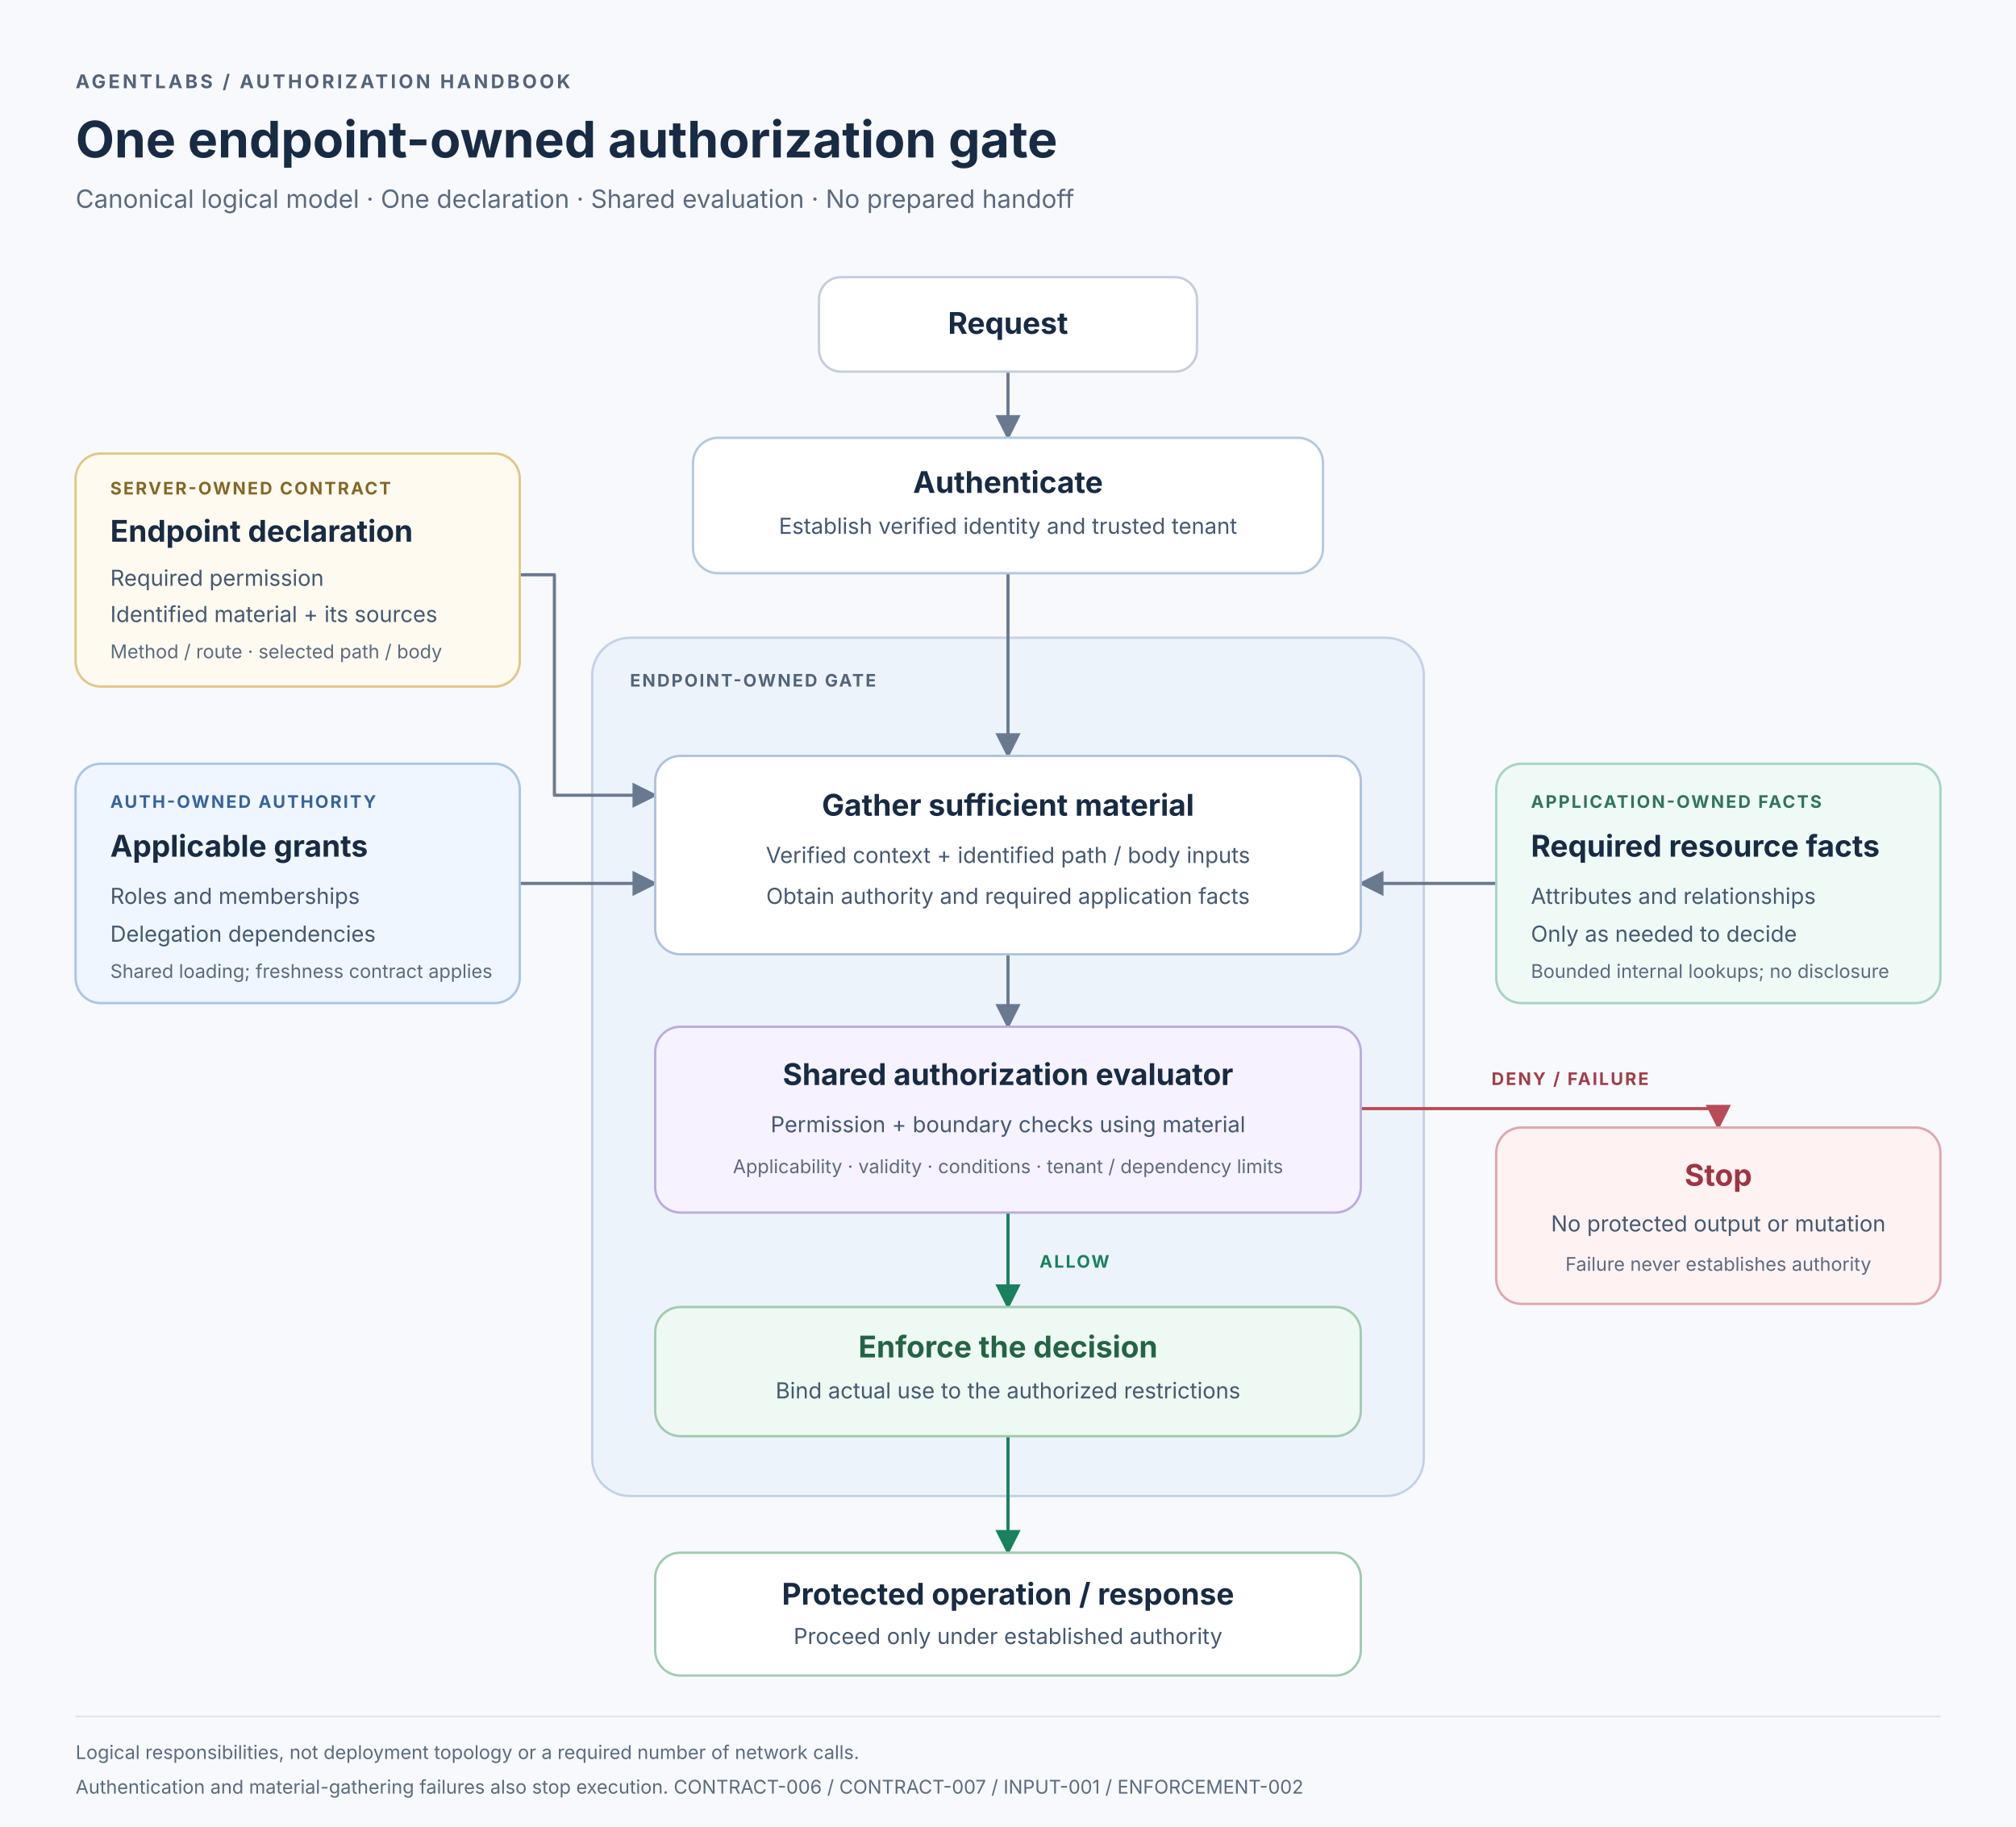
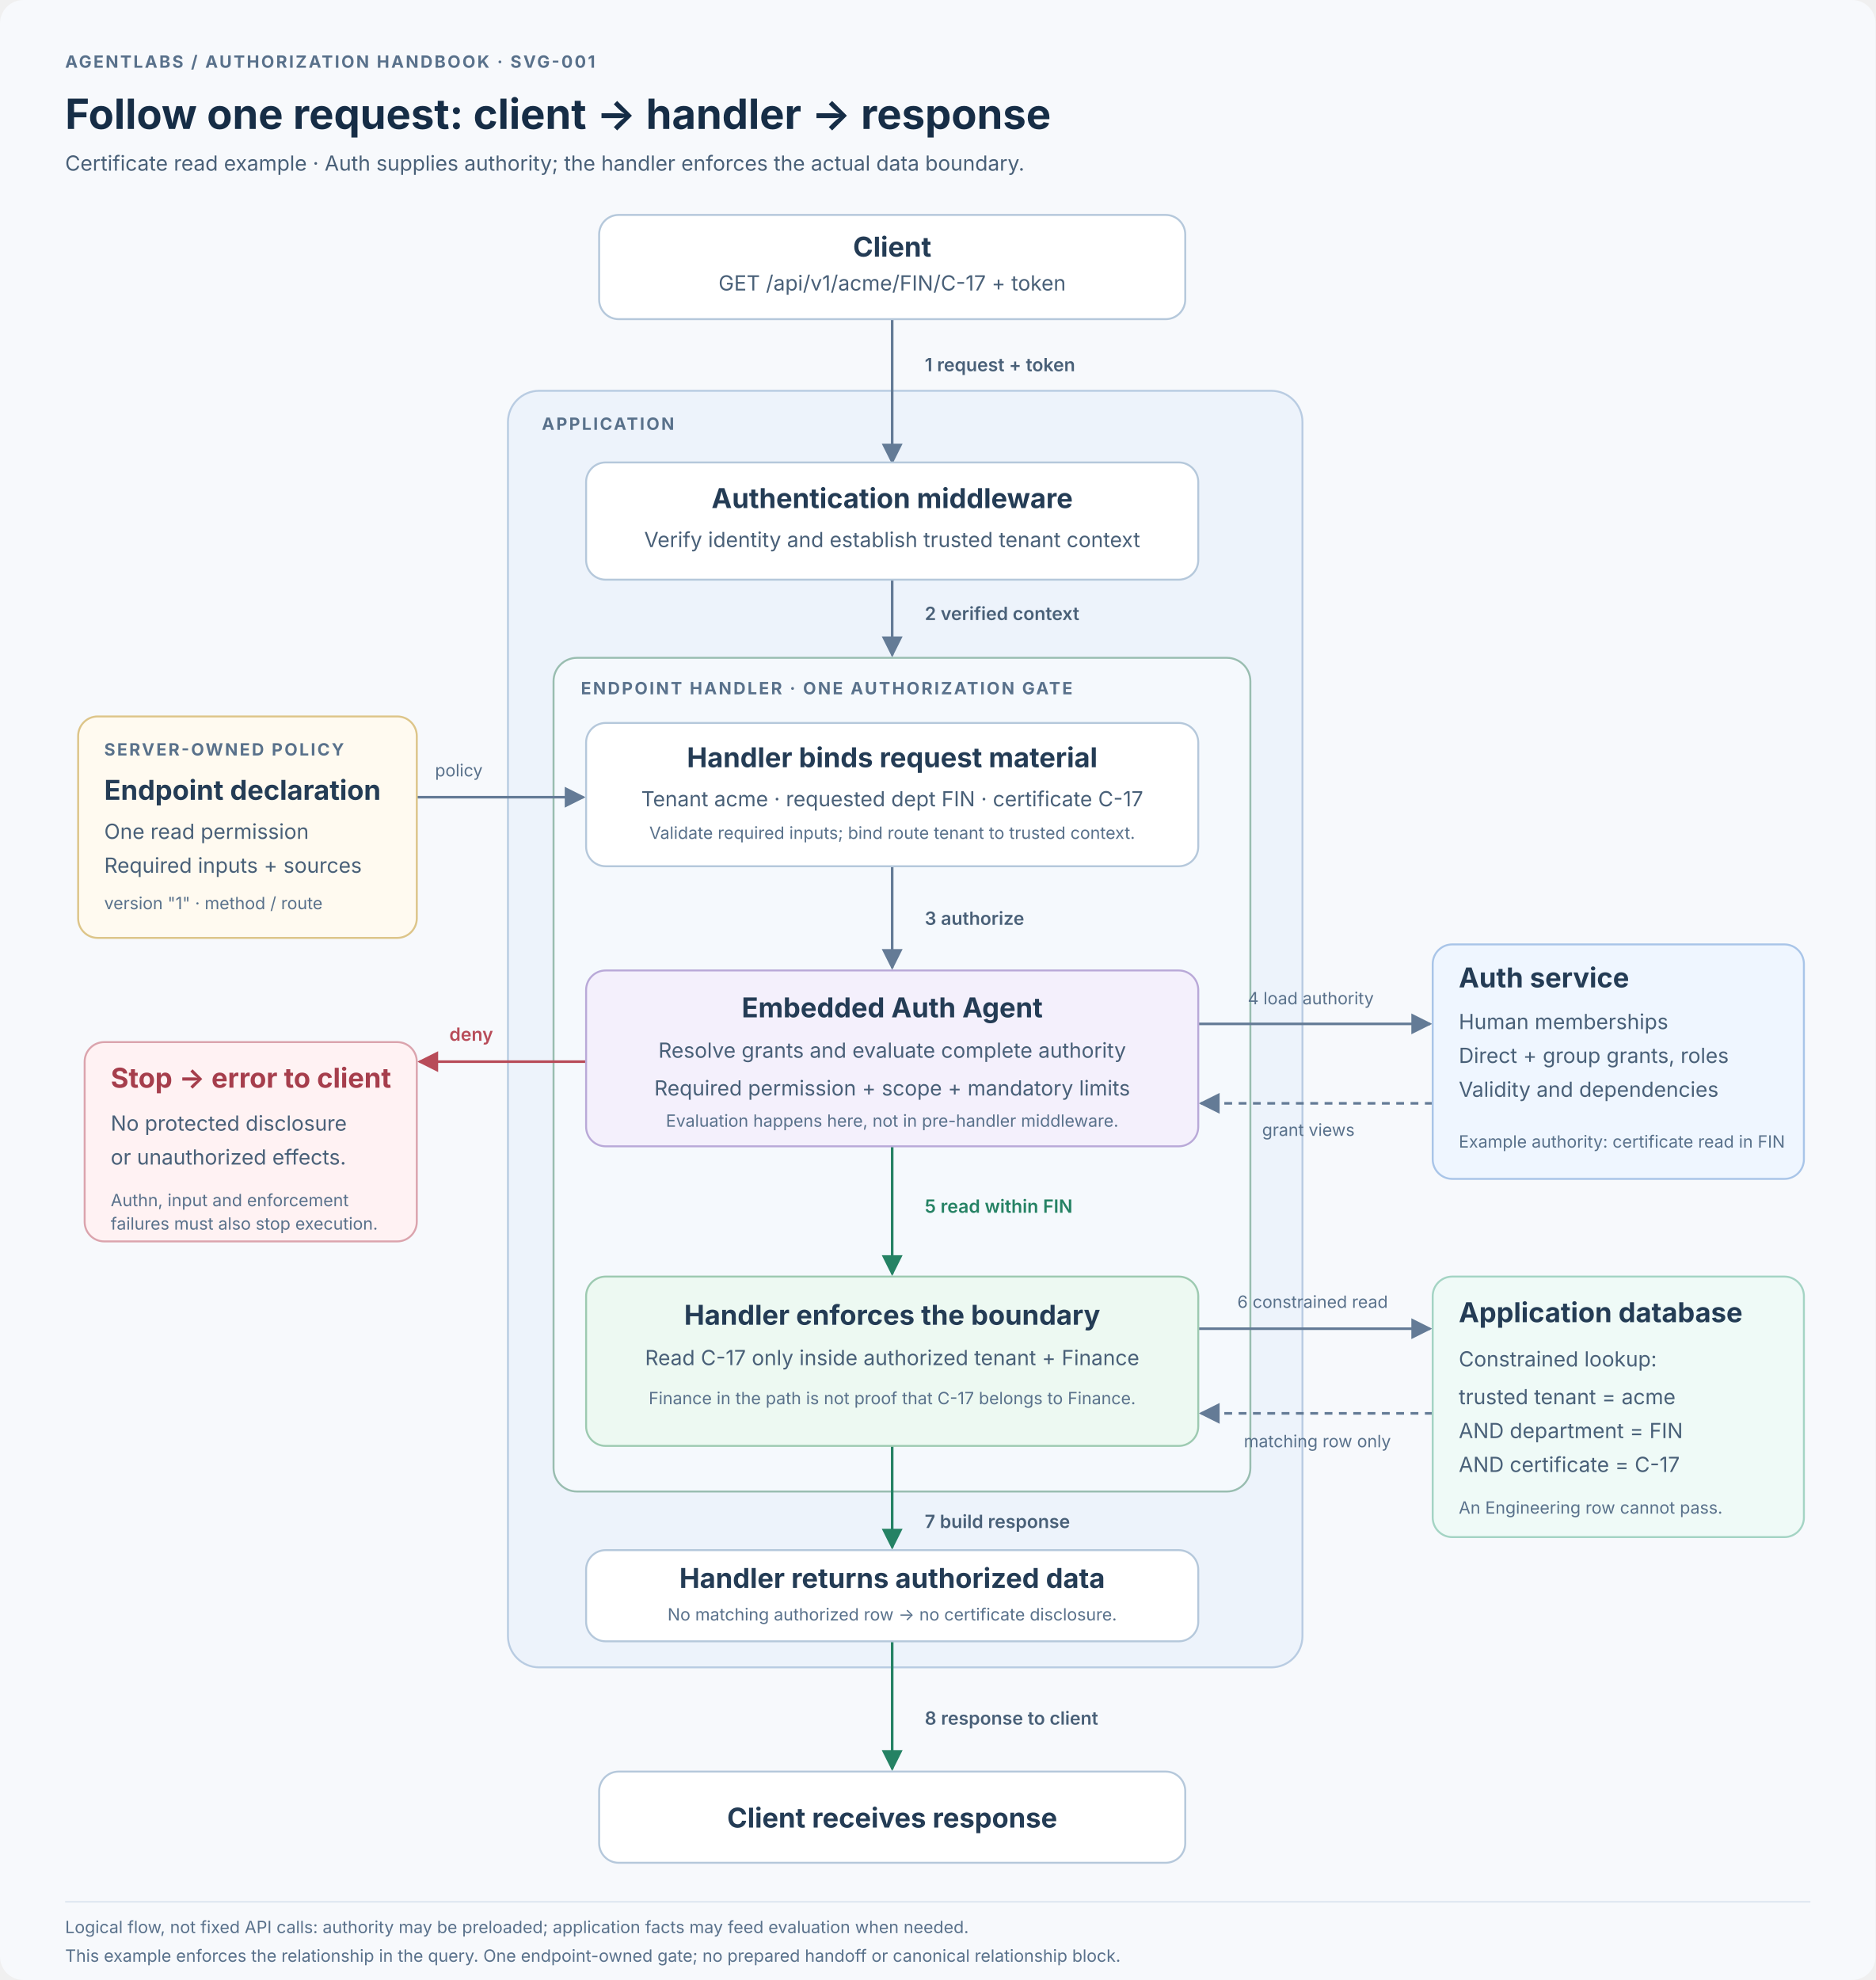
- <svg xmlns="http://www.w3.org/2000/svg" width="1280" height="1160" viewBox="0 0 1280 1160" role="img" aria-labelledby="diagram-title diagram-description">
+ <svg xmlns="http://www.w3.org/2000/svg" width="1440" height="1520" viewBox="0 0 1440 1520" role="img" aria-labelledby="diagram-title diagram-description">
  <defs>
-     <marker id="arrow" viewBox="0 0 10 10" refX="9" refY="5" markerWidth="8" markerHeight="8" orient="auto-start-reverse">
-       <path d="M 0 0 L 10 5 L 0 10 Z" fill="#697a90" />
+     <marker id="arrow" viewBox="0 0 10 10" refX="9" refY="5" markerWidth="8" markerHeight="8" orient="auto">
+       <path d="M0 0L10 5L0 10Z" fill="#647b96" />
    </marker>
-     <marker id="allow-arrow" viewBox="0 0 10 10" refX="9" refY="5" markerWidth="8" markerHeight="8" orient="auto-start-reverse">
-       <path d="M 0 0 L 10 5 L 0 10 Z" fill="#18815d" />
+     <marker id="green-arrow" viewBox="0 0 10 10" refX="9" refY="5" markerWidth="8" markerHeight="8" orient="auto">
+       <path d="M0 0L10 5L0 10Z" fill="#258264" />
    </marker>
-     <marker id="deny-arrow" viewBox="0 0 10 10" refX="9" refY="5" markerWidth="8" markerHeight="8" orient="auto-start-reverse">
-       <path d="M 0 0 L 10 5 L 0 10 Z" fill="#b94b56" />
+     <marker id="red-arrow" viewBox="0 0 10 10" refX="9" refY="5" markerWidth="8" markerHeight="8" orient="auto">
+       <path d="M0 0L10 5L0 10Z" fill="#b84c59" />
    </marker>
    <style>
-       text { font-family: Inter, -apple-system, BlinkMacSystemFont, "Segoe UI", Arial, sans-serif; }
-       .eyebrow { font-size: 12px; font-weight: 700; letter-spacing: 1.7px; fill: #52637a; }
-       .heading { font-size: 32px; font-weight: 700; fill: #172b44; }
-       .subtitle { font-size: 16px; fill: #5b6b80; }
-       .node-title { font-size: 19px; font-weight: 650; fill: #172b44; }
-       .body { font-size: 14px; fill: #455972; }
-       .small { font-size: 12px; fill: #5b6b80; }
-       .tag { font-size: 11px; font-weight: 700; letter-spacing: 1.1px; fill: #52637a; }
-       .edge { fill: none; stroke: #697a90; stroke-width: 2; stroke-linecap: round; stroke-linejoin: round; marker-end: url(#arrow); }
-       .allow-edge { fill: none; stroke: #18815d; stroke-width: 2; stroke-linecap: round; stroke-linejoin: round; marker-end: url(#allow-arrow); }
-       .deny-edge { fill: none; stroke: #b94b56; stroke-width: 2; stroke-linecap: round; stroke-linejoin: round; marker-end: url(#deny-arrow); }
+       text { font-family: Inter, -apple-system, BlinkMacSystemFont, "Segoe UI", Arial, sans-serif; fill: #243c55; }
+       .eyebrow { font-size: 13px; font-weight: 700; letter-spacing: 1.4px; fill: #59718b; }
+       .heading { font-size: 32px; font-weight: 700; fill: #162d46; }
+       .title { font-size: 21px; font-weight: 650; }
+       .body { font-size: 16px; fill: #496078; }
+       .small { font-size: 13px; fill: #59718b; }
+       .step { font-size: 14px; font-weight: 600; fill: #496078; }
+       .flow { fill: none; stroke: #647b96; stroke-width: 2; stroke-linejoin: round; marker-end: url(#arrow); }
+       .return { fill: none; stroke: #647b96; stroke-width: 2; stroke-dasharray: 6 5; marker-end: url(#arrow); }
+       .success { fill: none; stroke: #258264; stroke-width: 2; marker-end: url(#green-arrow); }
+       .deny { fill: none; stroke: #b84c59; stroke-width: 2; marker-end: url(#red-arrow); }
+       .node { fill: #fff; stroke: #b5c8db; stroke-width: 1.5; }
    </style>
  </defs>
-   <rect width="1280" height="1160" fill="#f7f9fc" />
-   <text x="48" y="56" class="eyebrow">AGENTLABS / AUTHORIZATION HANDBOOK</text>
-   <text x="48" y="100" class="heading">One endpoint-owned authorization gate</text>
-   <text x="48" y="132" class="subtitle">Canonical logical model · One declaration · Shared evaluation · No prepared handoff</text>
-   <rect x="376" y="405" width="528" height="545" rx="24" fill="#edf3fb" stroke="#c3d2e5" stroke-width="1.5" />
-   <text x="400" y="436" class="tag">ENDPOINT-OWNED GATE</text>
-   <path d="M640 236 V278" class="edge" />
-   <path d="M640 364 V480" class="edge" />
-   <path d="M330 365 H352 V505 H416" class="edge" />
-   <path d="M330 561 H416" class="edge" />
-   <path d="M950 561 H864" class="edge" />
-   <path d="M640 606 V652" class="edge" />
-   <path d="M640 770 V830" class="allow-edge" />
-   <path d="M864 704 H1091 V716" class="deny-edge" />
-   <path d="M640 912 V986" class="allow-edge" />
-   <text x="660" y="805" class="tag" style="fill:#18815d">ALLOW</text>
-   <text x="947" y="689" class="tag" style="fill:#a13d48">DENY / FAILURE</text>
-   <g id="request">
-     <rect x="520" y="176" width="240" height="60" rx="14" fill="#ffffff" stroke="#c3cedb" stroke-width="1.5" />
-     <text x="640" y="212" text-anchor="middle" class="node-title">Request</text>
+   <rect width="1440" height="1520" rx="18" fill="#f7f9fc" />
+   <text x="50" y="52" class="eyebrow">AGENTLABS / AUTHORIZATION HANDBOOK · SVG-001</text>
+   <text x="50" y="99" class="heading">Follow one request: client → handler → response</text>
+   <text x="50" y="131" class="body">Certificate read example · Auth supplies authority; the handler enforces the actual data boundary.</text>
+   <rect x="390" y="300" width="610" height="980" rx="24" fill="#edf3fb" stroke="#b9cce2" stroke-width="1.5" />
+   <text x="416" y="330" class="eyebrow">APPLICATION</text>
+   <rect x="425" y="505" width="535" height="640" rx="18" fill="#f5f9fd" stroke="#99bdb0" stroke-width="1.5" />
+   <text x="446" y="533" class="eyebrow">ENDPOINT HANDLER · ONE AUTHORIZATION GATE</text>
+   <path d="M685 245V355" class="flow" />
+   <text x="710" y="285" class="step">1  request + token</text>
+   <path d="M685 445V503" class="flow" />
+   <text x="710" y="476" class="step">2  verified context</text>
+   <path d="M320 612H448" class="flow" />
+   <text x="334" y="596" class="small">policy</text>
+   <path d="M685 665V743" class="flow" />
+   <text x="710" y="710" class="step">3  authorize</text>
+   <path d="M920 786H1098" class="flow" />
+   <text x="958" y="771" class="small">4  load authority</text>
+   <path d="M1100 847H922" class="return" />
+   <text x="969" y="872" class="small">grant views</text>
+   <path d="M450 815H322" class="deny" />
+   <text x="345" y="799" class="step" style="fill:#b84c59">deny</text>
+   <path d="M685 880V978" class="success" />
+   <text x="710" y="931" class="step" style="fill:#258264">5  read within FIN</text>
+   <path d="M920 1020H1098" class="flow" />
+   <text x="950" y="1004" class="small">6  constrained read</text>
+   <path d="M1100 1085H922" class="return" />
+   <text x="955" y="1111" class="small">matching row only</text>
+   <path d="M685 1110V1188" class="success" />
+   <text x="710" y="1173" class="step">7  build response</text>
+   <path d="M685 1260V1358" class="success" />
+   <text x="710" y="1324" class="step">8  response to client</text>
+   <g id="client-request">
+     <rect x="460" y="165" width="450" height="80" rx="15" class="node" />
+     <text x="685" y="197" text-anchor="middle" class="title">Client</text>
+     <text x="685" y="223" text-anchor="middle" class="body">GET /api/v1/acme/FIN/C-17 + token</text>
  </g>
  <g id="authentication">
-     <rect x="440" y="278" width="400" height="86" rx="16" fill="#ffffff" stroke="#b4c8e0" stroke-width="1.5" />
-     <text x="640" y="313" text-anchor="middle" class="node-title">Authenticate</text>
-     <text x="640" y="339" text-anchor="middle" class="body">Establish verified identity and trusted tenant</text>
+     <rect x="450" y="355" width="470" height="90" rx="15" class="node" />
+     <text x="685" y="390" text-anchor="middle" class="title">Authentication middleware</text>
+     <text x="685" y="420" text-anchor="middle" class="body">Verify identity and establish trusted tenant context</text>
  </g>
-   <g id="endpoint-declaration">
-     <rect x="48" y="288" width="282" height="148" rx="16" fill="#fffaf0" stroke="#e1c785" stroke-width="1.5" />
-     <text x="70" y="314" class="tag" style="fill:#856724">SERVER-OWNED CONTRACT</text>
-     <text x="70" y="344" class="node-title">Endpoint declaration</text>
-     <text x="70" y="372" class="body">Required permission</text>
-     <text x="70" y="395" class="body">Identified material + its sources</text>
-     <text x="70" y="418" class="small">Method / route · selected path / body</text>
+   <g id="endpoint-policy">
+     <rect x="60" y="550" width="260" height="170" rx="15" fill="#fffaf0" stroke="#ddc589" stroke-width="1.5" />
+     <text x="80" y="580" class="eyebrow">SERVER-OWNED POLICY</text>
+     <text x="80" y="614" class="title">Endpoint declaration</text>
+     <text x="80" y="644" class="body">One read permission</text>
+     <text x="80" y="670" class="body">Required inputs + sources</text>
+     <text x="80" y="698" class="small">version "1" · method / route</text>
  </g>
-   <g id="auth-authority">
-     <rect x="48" y="485" width="282" height="152" rx="16" fill="#eff6ff" stroke="#a9c5e8" stroke-width="1.5" />
-     <text x="70" y="513" class="tag" style="fill:#35649d">AUTH-OWNED AUTHORITY</text>
-     <text x="70" y="544" class="node-title">Applicable grants</text>
-     <text x="70" y="574" class="body">Roles and memberships</text>
-     <text x="70" y="598" class="body">Delegation dependencies</text>
-     <text x="70" y="621" class="small">Shared loading; freshness contract applies</text>
+   <g id="handler-inputs">
+     <rect x="450" y="555" width="470" height="110" rx="15" class="node" />
+     <text x="685" y="589" text-anchor="middle" class="title">Handler binds request material</text>
+     <text x="685" y="619" text-anchor="middle" class="body">Tenant acme · requested dept FIN · certificate C-17</text>
+     <text x="685" y="644" text-anchor="middle" class="small">Validate required inputs; bind route tenant to trusted context.</text>
  </g>
-   <g id="application-facts">
-     <rect x="950" y="485" width="282" height="152" rx="16" fill="#effaf7" stroke="#a4d4c4" stroke-width="1.5" />
-     <text x="972" y="513" class="tag" style="fill:#30745d">APPLICATION-OWNED FACTS</text>
-     <text x="972" y="544" class="node-title">Required resource facts</text>
-     <text x="972" y="574" class="body">Attributes and relationships</text>
-     <text x="972" y="598" class="body">Only as needed to decide</text>
-     <text x="972" y="621" class="small">Bounded internal lookups; no disclosure</text>
+   <g id="embedded-agent">
+     <rect x="450" y="745" width="470" height="135" rx="15" fill="#f4f0fc" stroke="#b9a9d8" stroke-width="1.5" />
+     <text x="685" y="781" text-anchor="middle" class="title">Embedded Auth Agent</text>
+     <text x="685" y="812" text-anchor="middle" class="body">Resolve grants and evaluate complete authority</text>
+     <text x="685" y="841" text-anchor="middle" class="body">Required permission + scope + mandatory limits</text>
+     <text x="685" y="865" text-anchor="middle" class="small">Evaluation happens here, not in pre-handler middleware.</text>
  </g>
-   <g id="material-gathering">
-     <rect x="416" y="480" width="448" height="126" rx="16" fill="#ffffff" stroke="#adc3de" stroke-width="1.5" />
-     <text x="640" y="518" text-anchor="middle" class="node-title">Gather sufficient material</text>
-     <text x="640" y="548" text-anchor="middle" class="body">Verified context + identified path / body inputs</text>
-     <text x="640" y="574" text-anchor="middle" class="body">Obtain authority and required application facts</text>
+   <g id="auth-service">
+     <rect x="1100" y="725" width="285" height="180" rx="15" fill="#eff6ff" stroke="#a9c5e8" stroke-width="1.5" />
+     <text x="1120" y="758" class="title">Auth service</text>
+     <text x="1120" y="790" class="body">Human memberships</text>
+     <text x="1120" y="816" class="body">Direct + group grants, roles</text>
+     <text x="1120" y="842" class="body">Validity and dependencies</text>
+     <text x="1120" y="881" class="small">Example authority: certificate read in FIN</text>
  </g>
-   <g id="shared-evaluator">
-     <rect x="416" y="652" width="448" height="118" rx="16" fill="#f6f2ff" stroke="#baace0" stroke-width="1.5" />
-     <text x="640" y="689" text-anchor="middle" class="node-title">Shared authorization evaluator</text>
-     <text x="640" y="719" text-anchor="middle" class="body">Permission + boundary checks using material</text>
-     <text x="640" y="745" text-anchor="middle" class="small">Applicability · validity · conditions · tenant / dependency limits</text>
+   <g id="denied">
+     <rect x="65" y="800" width="255" height="153" rx="15" fill="#fff2f3" stroke="#dba4ad" stroke-width="1.5" />
+     <text x="85" y="835" class="title" style="fill:#a63e4c">Stop → error to client</text>
+     <text x="85" y="868" class="body">No protected disclosure</text>
+     <text x="85" y="894" class="body">or unauthorized effects.</text>
+     <text x="85" y="926" class="small">Authn, input and enforcement</text>
+     <text x="85" y="944" class="small">failures must also stop execution.</text>
  </g>
-   <g id="stop">
-     <rect x="950" y="716" width="282" height="112" rx="16" fill="#fff2f3" stroke="#dea7ae" stroke-width="1.5" />
-     <text x="1091" y="753" text-anchor="middle" class="node-title" style="fill:#9e3543">Stop</text>
-     <text x="1091" y="782" text-anchor="middle" class="body">No protected output or mutation</text>
-     <text x="1091" y="807" text-anchor="middle" class="small">Failure never establishes authority</text>
+   <g id="handler-enforcement">
+     <rect x="450" y="980" width="470" height="130" rx="15" fill="#edf9f2" stroke="#9dcab1" stroke-width="1.5" />
+     <text x="685" y="1017" text-anchor="middle" class="title">Handler enforces the boundary</text>
+     <text x="685" y="1048" text-anchor="middle" class="body">Read C-17 only inside authorized tenant + Finance</text>
+     <text x="685" y="1078" text-anchor="middle" class="small">Finance in the path is not proof that C-17 belongs to Finance.</text>
  </g>
-   <g id="enforcement">
-     <rect x="416" y="830" width="448" height="82" rx="16" fill="#edf9f2" stroke="#a1cbb1" stroke-width="1.5" />
-     <text x="640" y="862" text-anchor="middle" class="node-title" style="fill:#246446">Enforce the decision</text>
-     <text x="640" y="888" text-anchor="middle" class="body">Bind actual use to the authorized restrictions</text>
+   <g id="application-database">
+     <rect x="1100" y="980" width="285" height="200" rx="15" fill="#effaf7" stroke="#a4d4c4" stroke-width="1.5" />
+     <text x="1120" y="1015" class="title">Application database</text>
+     <text x="1120" y="1049" class="body">Constrained lookup:</text>
+     <text x="1120" y="1078" class="body">trusted tenant = acme</text>
+     <text x="1120" y="1104" class="body">AND department = FIN</text>
+     <text x="1120" y="1130" class="body">AND certificate = C-17</text>
+     <text x="1120" y="1162" class="small">An Engineering row cannot pass.</text>
  </g>
-   <g id="protected-operation">
-     <rect x="416" y="986" width="448" height="78" rx="16" fill="#ffffff" stroke="#a1cbb1" stroke-width="1.5" />
-     <text x="640" y="1019" text-anchor="middle" class="node-title">Protected operation / response</text>
-     <text x="640" y="1044" text-anchor="middle" class="body">Proceed only under established authority</text>
+   <g id="handler-response">
+     <rect x="450" y="1190" width="470" height="70" rx="15" class="node" />
+     <text x="685" y="1219" text-anchor="middle" class="title">Handler returns authorized data</text>
+     <text x="685" y="1244" text-anchor="middle" class="small">No matching authorized row → no certificate disclosure.</text>
  </g>
-   <path d="M48 1090 H1232" stroke="#dce3ec" />
-   <text x="48" y="1117" class="small">Logical responsibilities, not deployment topology or a required number of network calls.</text>
-   <text x="48" y="1139" class="small">Authentication and material-gathering failures also stop execution. CONTRACT-006 / CONTRACT-007 / INPUT-001 / ENFORCEMENT-002</text>
+   <g id="client-response">
+     <rect x="460" y="1360" width="450" height="70" rx="15" class="node" />
+     <text x="685" y="1403" text-anchor="middle" class="title">Client receives response</text>
+   </g>
+   <path d="M50 1460H1390" stroke="#d8e2ed" />
+   <text x="50" y="1484" class="small">Logical flow, not fixed API calls: authority may be preloaded; application facts may feed evaluation when needed.</text>
+   <text x="50" y="1506" class="small">This example enforces the relationship in the query. One endpoint-owned gate; no prepared handoff or canonical relationship block.</text>
</svg>
